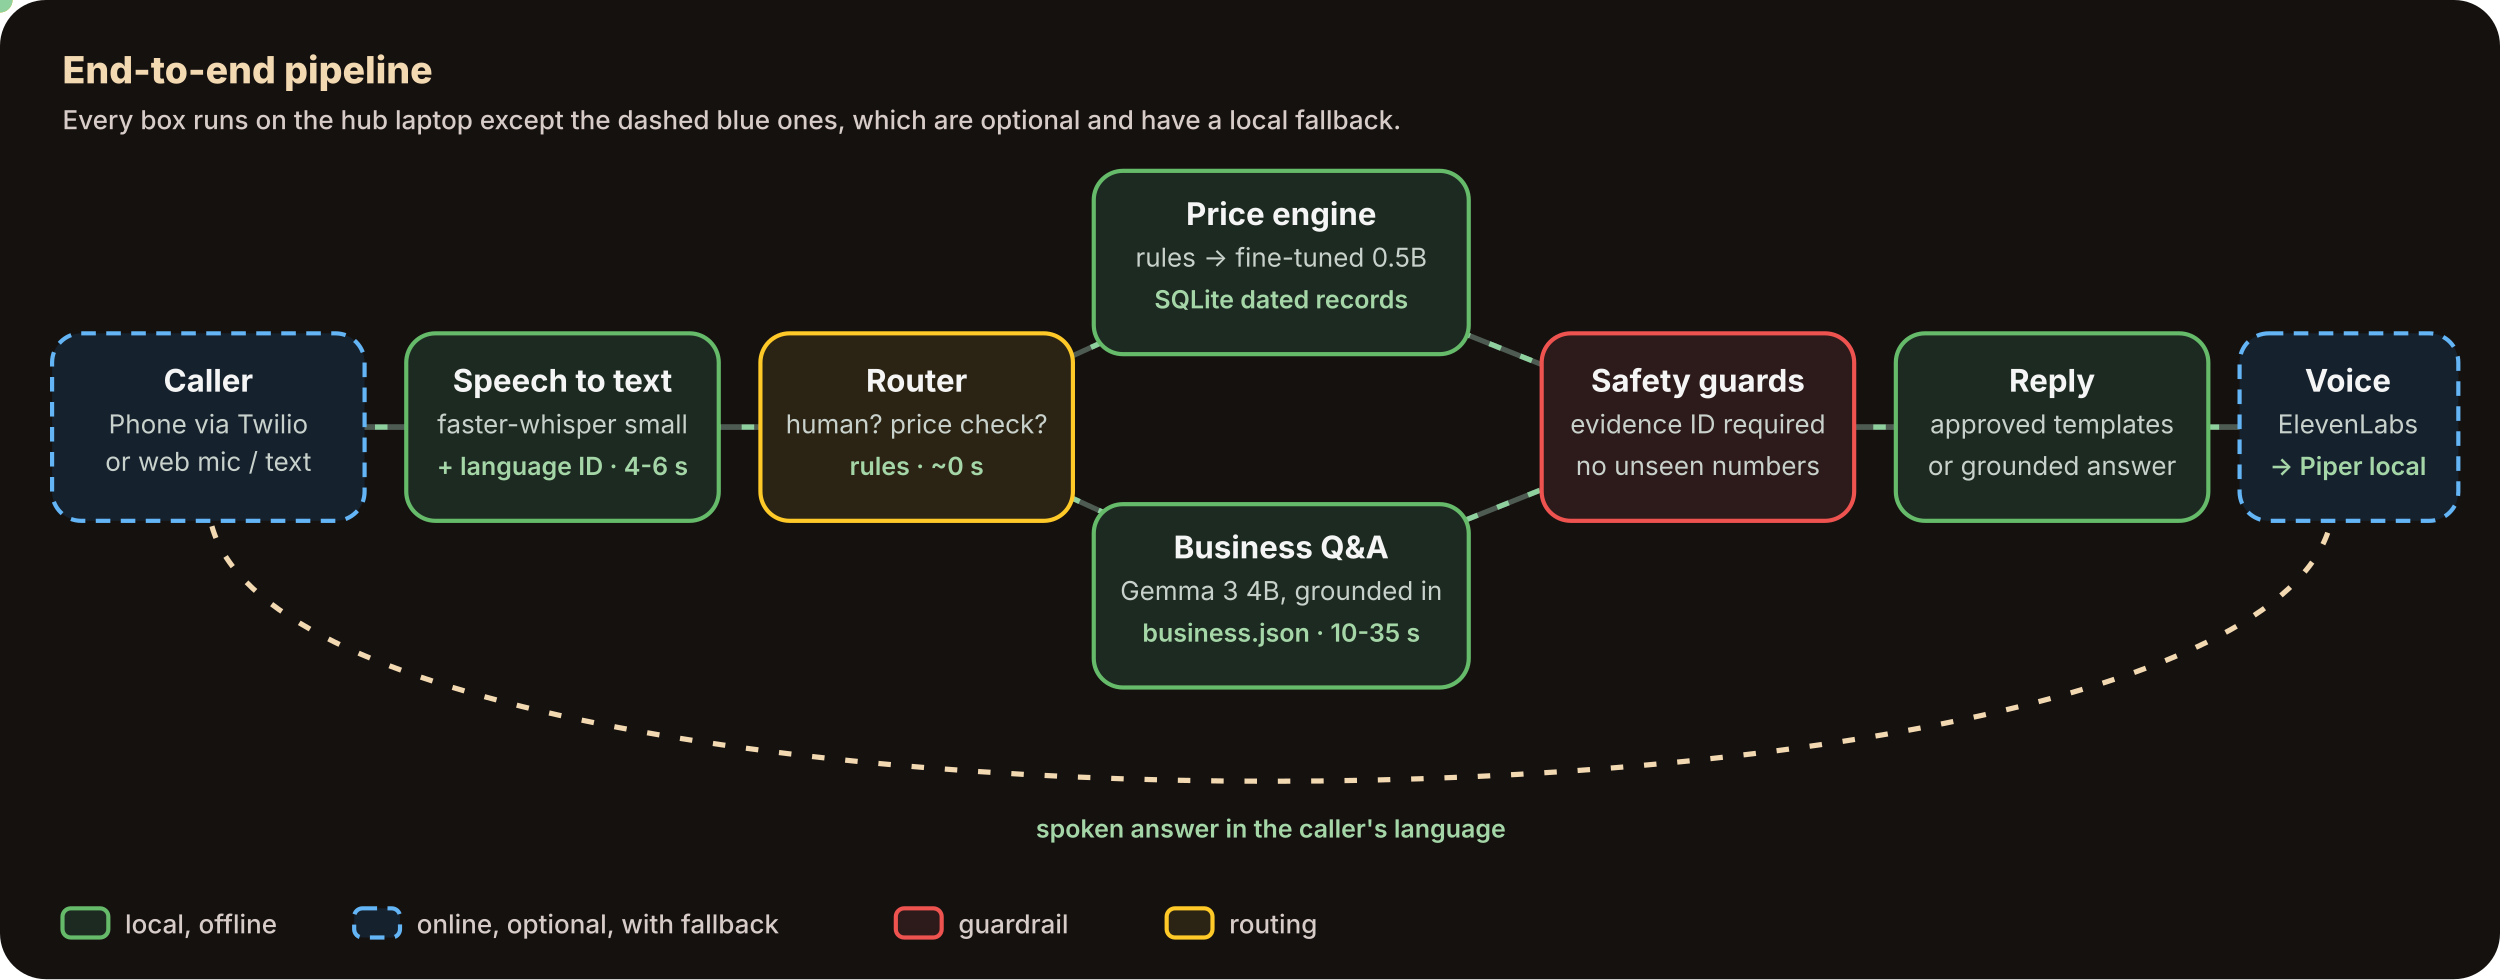
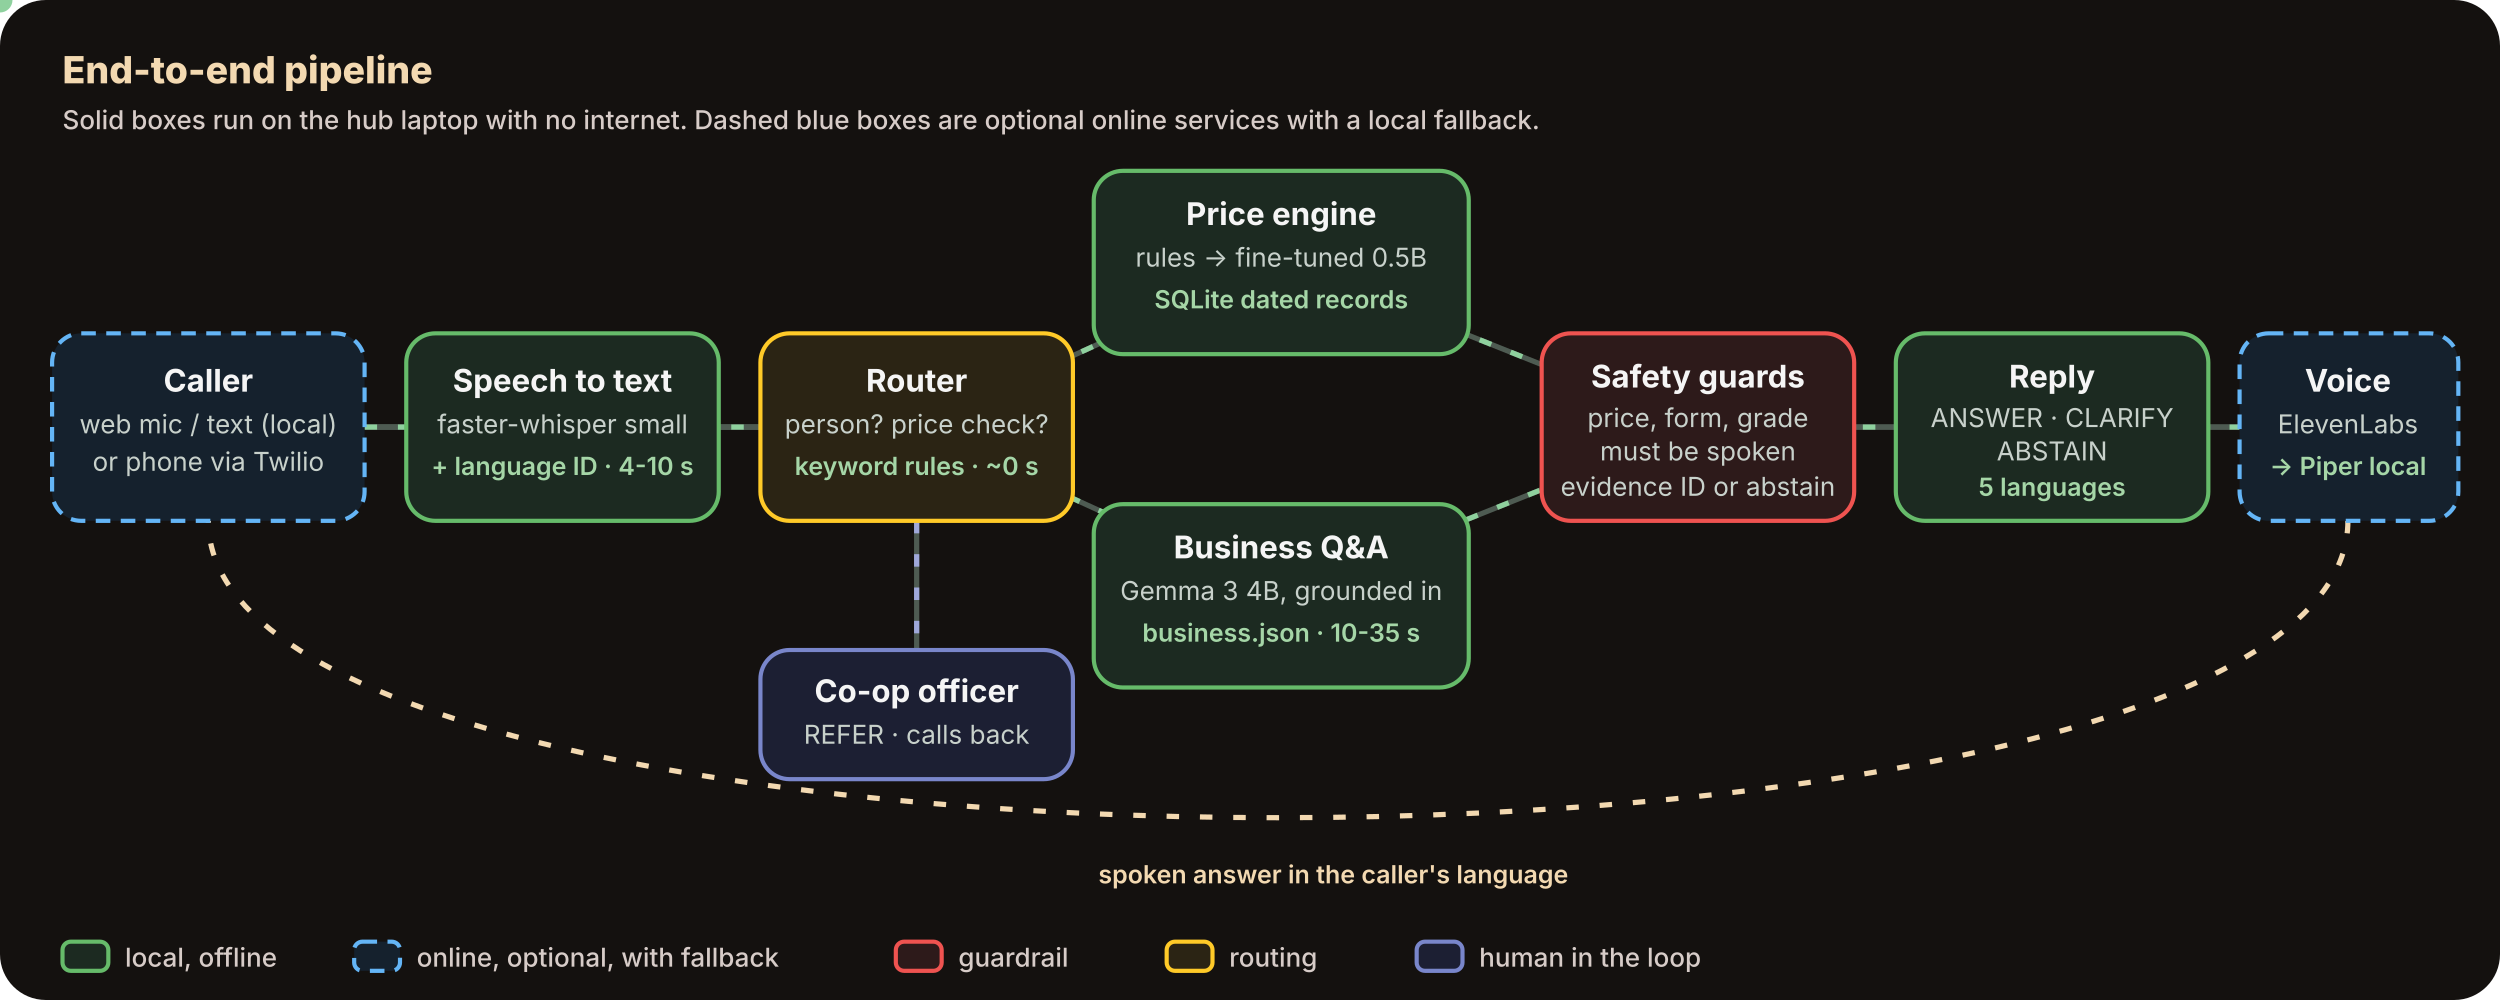
- <svg xmlns="http://www.w3.org/2000/svg" width="1200" height="470" viewBox="0 0 1200 470" role="img" aria-label="End-to-end pipeline: caller, speech to text, router, price engine or business Q and A, safety guards, reply, text to speech, back to caller">
+ <svg xmlns="http://www.w3.org/2000/svg" width="1200" height="480" viewBox="0 0 1200 480" role="img" aria-label="End-to-end pipeline: caller, speech to text, router, then price engine, business Q and A, or a co-op officer; safety guards; reply; voice; back to the caller">
  <defs>
    <style>
      .t  { font: 700 15px 'Segoe UI', Inter, Helvetica, Arial, sans-serif; fill: #f5f5f5; }
      .s  { font: 400 12.5px 'Segoe UI', Inter, Helvetica, Arial, sans-serif; fill: #c8d1cb; }
      .m  { font: 600 12px 'Segoe UI', Inter, Helvetica, Arial, sans-serif; fill: #a5d6a7; }
      .h  { font: 800 18px 'Segoe UI', Inter, Helvetica, Arial, sans-serif; fill: #f3d9b1; }
      .lg { font: 500 12.5px 'Segoe UI', Inter, Helvetica, Arial, sans-serif; fill: #d7ccc8; }
+       .ret { font: 600 12px 'Segoe UI', Inter, Helvetica, Arial, sans-serif; fill: #f3d9b1; }
      .wire { fill: none; stroke: #4e5b52; stroke-width: 2.5; }
      .flow { fill: none; stroke: #8fd19e; stroke-width: 2.5; stroke-dasharray: 6 10; animation: run 1.2s linear infinite; }
+       .hflow { fill: none; stroke: #9fa8da; stroke-width: 2.5; stroke-dasharray: 6 10; animation: run 1.2s linear infinite; }
      .back { fill: none; stroke: #f3d9b1; stroke-width: 2.5; stroke-dasharray: 6 10; animation: run 1.2s linear infinite reverse; }
      @keyframes run { to { stroke-dashoffset: -32; } }
      .local  { fill: #1c2a21; stroke: #66bb6a; stroke-width: 2; }
      .online { fill: #15212d; stroke: #64b5f6; stroke-width: 2; stroke-dasharray: 7 5; }
      .guard  { fill: #2d1a1a; stroke: #ef5350; stroke-width: 2; }
      .route  { fill: #2b2414; stroke: #ffca28; stroke-width: 2; }
+       .human  { fill: #1c1f33; stroke: #7986cb; stroke-width: 2; }
      .glow { animation: glow 2.4s ease-in-out infinite; }
      @keyframes glow { 0%,100% { stroke-opacity: 0.55; } 50% { stroke-opacity: 1; } }
    </style>
  </defs>
-   <rect width="1200" height="470" rx="22" fill="#14110f" />
+   <rect width="1200" height="480" rx="22" fill="#14110f" />
  <text x="30" y="40" class="h">End-to-end pipeline</text>
-   <text x="30" y="62" class="lg">Every box runs on the hub laptop except the dashed blue ones, which are optional and have a local fallback.</text>
-   <path id="upper" class="wire" d="M100,205 L270,205 L440,205 L615,125 L815,205 L985,205 L1120,205" />
-   <path id="lower" class="wire" d="M100,205 L270,205 L440,205 L615,285 L815,205 L985,205 L1120,205" />
-   <path class="flow" d="M100,205 L270,205 L440,205 L615,125 L815,205 L985,205 L1120,205" />
+   <text x="30" y="62" class="lg">Solid boxes run on the hub laptop with no internet. Dashed blue boxes are optional online services with a local fallback.</text>
+   <path id="upper" class="wire" d="M175,205 L270,205 L440,205 L615,125 L815,205 L985,205 L1075,205" />
+   <path id="lower" class="wire" d="M175,205 L270,205 L440,205 L615,285 L815,205 L985,205 L1075,205" />
+   <path id="refer" class="wire" d="M175,205 L270,205 L440,205 L440,320" />
+   <path class="flow" d="M175,205 L270,205 L440,205 L615,125 L815,205 L985,205 L1075,205" />
  <path class="flow" d="M440,205 L615,285 L815,205" />
-   <path class="back" d="M1120,240 C1120,420 100,420 100,240" />
-   <text x="610" y="402" text-anchor="middle" class="m" fill="#f3d9b1">spoken answer in the caller's language</text>
+   <path class="hflow" d="M440,250 L440,312" />
+   <path class="back" d="M1127,250 C1127,440 100,440 100,250" />
+   <text x="640" y="424" text-anchor="middle" class="ret">spoken answer in the caller's language</text>
  <rect x="25" y="160" width="150" height="90" rx="14" class="online" />
  <text x="100" y="188" text-anchor="middle" class="t">Caller</text>
-   <text x="100" y="208" text-anchor="middle" class="s">Phone via Twilio</text>
-   <text x="100" y="226" text-anchor="middle" class="s">or web mic / text</text>
+   <text x="100" y="208" text-anchor="middle" class="s">web mic / text (local)</text>
+   <text x="100" y="226" text-anchor="middle" class="s">or phone via Twilio</text>
  <rect x="195" y="160" width="150" height="90" rx="14" class="local glow" />
  <text x="270" y="188" text-anchor="middle" class="t">Speech to text</text>
  <text x="270" y="208" text-anchor="middle" class="s">faster-whisper small</text>
-   <text x="270" y="228" text-anchor="middle" class="m">+ language ID · 4-6 s</text>
+   <text x="270" y="228" text-anchor="middle" class="m">+ language ID · 4-10 s</text>
  <rect x="365" y="160" width="150" height="90" rx="14" class="route" />
  <text x="440" y="188" text-anchor="middle" class="t">Router</text>
-   <text x="440" y="208" text-anchor="middle" class="s">human? price check?</text>
-   <text x="440" y="228" text-anchor="middle" class="m">rules · ~0 s</text>
+   <text x="440" y="208" text-anchor="middle" class="s">person? price check?</text>
+   <text x="440" y="228" text-anchor="middle" class="m">keyword rules · ~0 s</text>
+   <rect x="365" y="312" width="150" height="62" rx="14" class="human" />
+   <text x="440" y="337" text-anchor="middle" class="t">Co-op officer</text>
+   <text x="440" y="357" text-anchor="middle" class="s">REFER · calls back</text>
  <rect x="525" y="82" width="180" height="88" rx="14" class="local glow" />
  <text x="615" y="108" text-anchor="middle" class="t">Price engine</text>
  <text x="615" y="128" text-anchor="middle" class="s">rules → fine-tuned 0.5B</text>
  <text x="615" y="148" text-anchor="middle" class="m">SQLite dated records</text>
  <rect x="525" y="242" width="180" height="88" rx="14" class="local glow" />
  <text x="615" y="268" text-anchor="middle" class="t">Business Q&amp;A</text>
  <text x="615" y="288" text-anchor="middle" class="s">Gemma 3 4B, grounded in</text>
  <text x="615" y="308" text-anchor="middle" class="m">business.json · 10-35 s</text>
  <rect x="740" y="160" width="150" height="90" rx="14" class="guard glow" />
-   <text x="815" y="188" text-anchor="middle" class="t">Safety guards</text>
-   <text x="815" y="208" text-anchor="middle" class="s">evidence ID required</text>
-   <text x="815" y="228" text-anchor="middle" class="s">no unseen numbers</text>
+   <text x="815" y="186" text-anchor="middle" class="t">Safety guards</text>
+   <text x="815" y="205" text-anchor="middle" class="s">price, form, grade</text>
+   <text x="815" y="221" text-anchor="middle" class="s">must be spoken</text>
+   <text x="815" y="238" text-anchor="middle" class="s">evidence ID or abstain</text>
  <rect x="910" y="160" width="150" height="90" rx="14" class="local" />
-   <text x="985" y="188" text-anchor="middle" class="t">Reply</text>
-   <text x="985" y="208" text-anchor="middle" class="s">approved templates</text>
-   <text x="985" y="228" text-anchor="middle" class="s">or grounded answer</text>
+   <text x="985" y="186" text-anchor="middle" class="t">Reply</text>
+   <text x="985" y="205" text-anchor="middle" class="s">ANSWER · CLARIFY</text>
+   <text x="985" y="221" text-anchor="middle" class="s">ABSTAIN</text>
+   <text x="985" y="238" text-anchor="middle" class="m">5 languages</text>
  <rect x="1075" y="160" width="105" height="90" rx="14" class="online" />
  <text x="1127" y="188" text-anchor="middle" class="t">Voice</text>
  <text x="1127" y="208" text-anchor="middle" class="s">ElevenLabs</text>
  <text x="1127" y="228" text-anchor="middle" class="m">→ Piper local</text>
  <circle r="6" fill="#8fd19e">
    <animateMotion dur="5s" repeatCount="indefinite">
      <mpath href="#upper" />
    </animateMotion>
  </circle>
-   <circle r="6" fill="#ffca28">
+   <circle r="6" fill="#ffca28" opacity="0">
+     <set attributeName="opacity" to="1" begin="1.7s" />
    <animateMotion dur="5s" begin="1.7s" repeatCount="indefinite">
      <mpath href="#lower" />
    </animateMotion>
  </circle>
-   <circle r="6" fill="#8fd19e">
-     <animateMotion dur="5s" begin="3.4s" repeatCount="indefinite">
-       <mpath href="#upper" />
+   <circle r="6" fill="#9fa8da" opacity="0">
+     <set attributeName="opacity" to="1" begin="3.4s" />
+     <animateMotion dur="2.5s" begin="3.4s" repeatCount="indefinite">
+       <mpath href="#refer" />
    </animateMotion>
  </circle>
-   <g transform="translate(30,436)">
+   <g transform="translate(30,452)">
    <rect width="22" height="14" rx="4" class="local" />
    <text x="30" y="12" class="lg">local, offline</text>
    <rect x="140" width="22" height="14" rx="4" class="online" />
    <text x="170" y="12" class="lg">online, optional, with fallback</text>
    <rect x="400" width="22" height="14" rx="4" class="guard" />
    <text x="430" y="12" class="lg">guardrail</text>
    <rect x="530" width="22" height="14" rx="4" class="route" />
    <text x="560" y="12" class="lg">routing</text>
+     <rect x="650" width="22" height="14" rx="4" class="human" />
+     <text x="680" y="12" class="lg">human in the loop</text>
  </g>
</svg>
